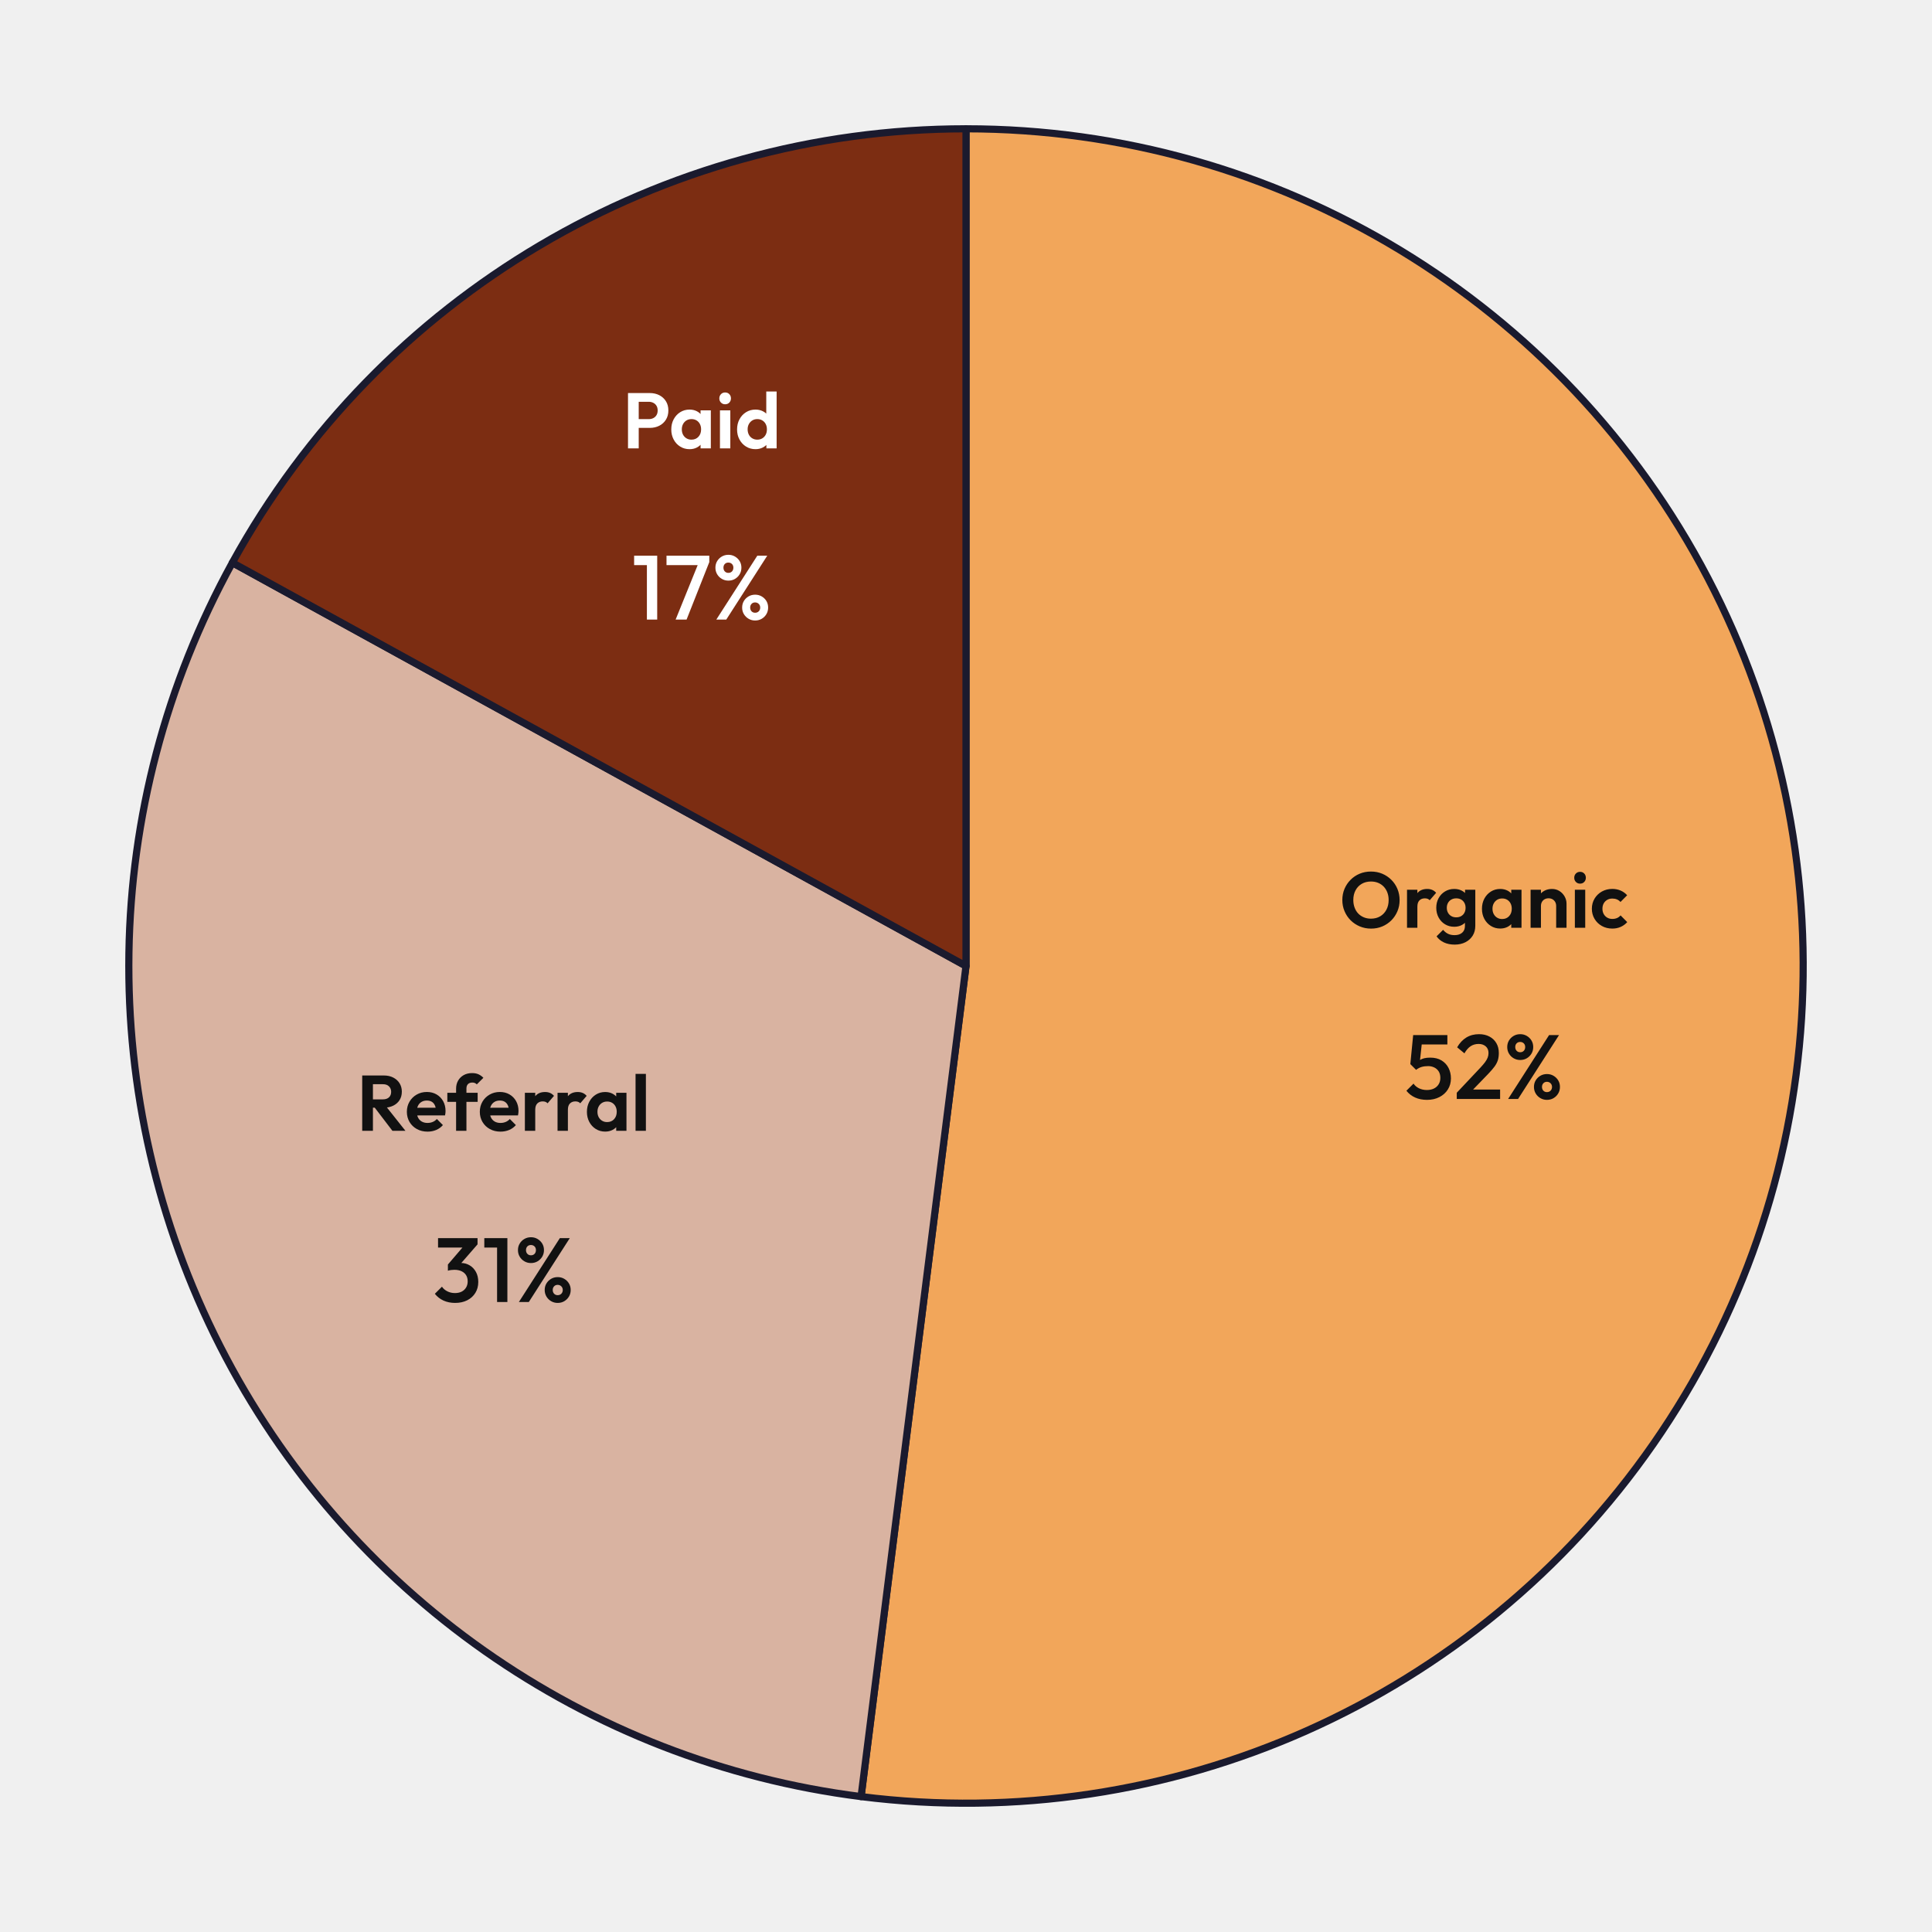
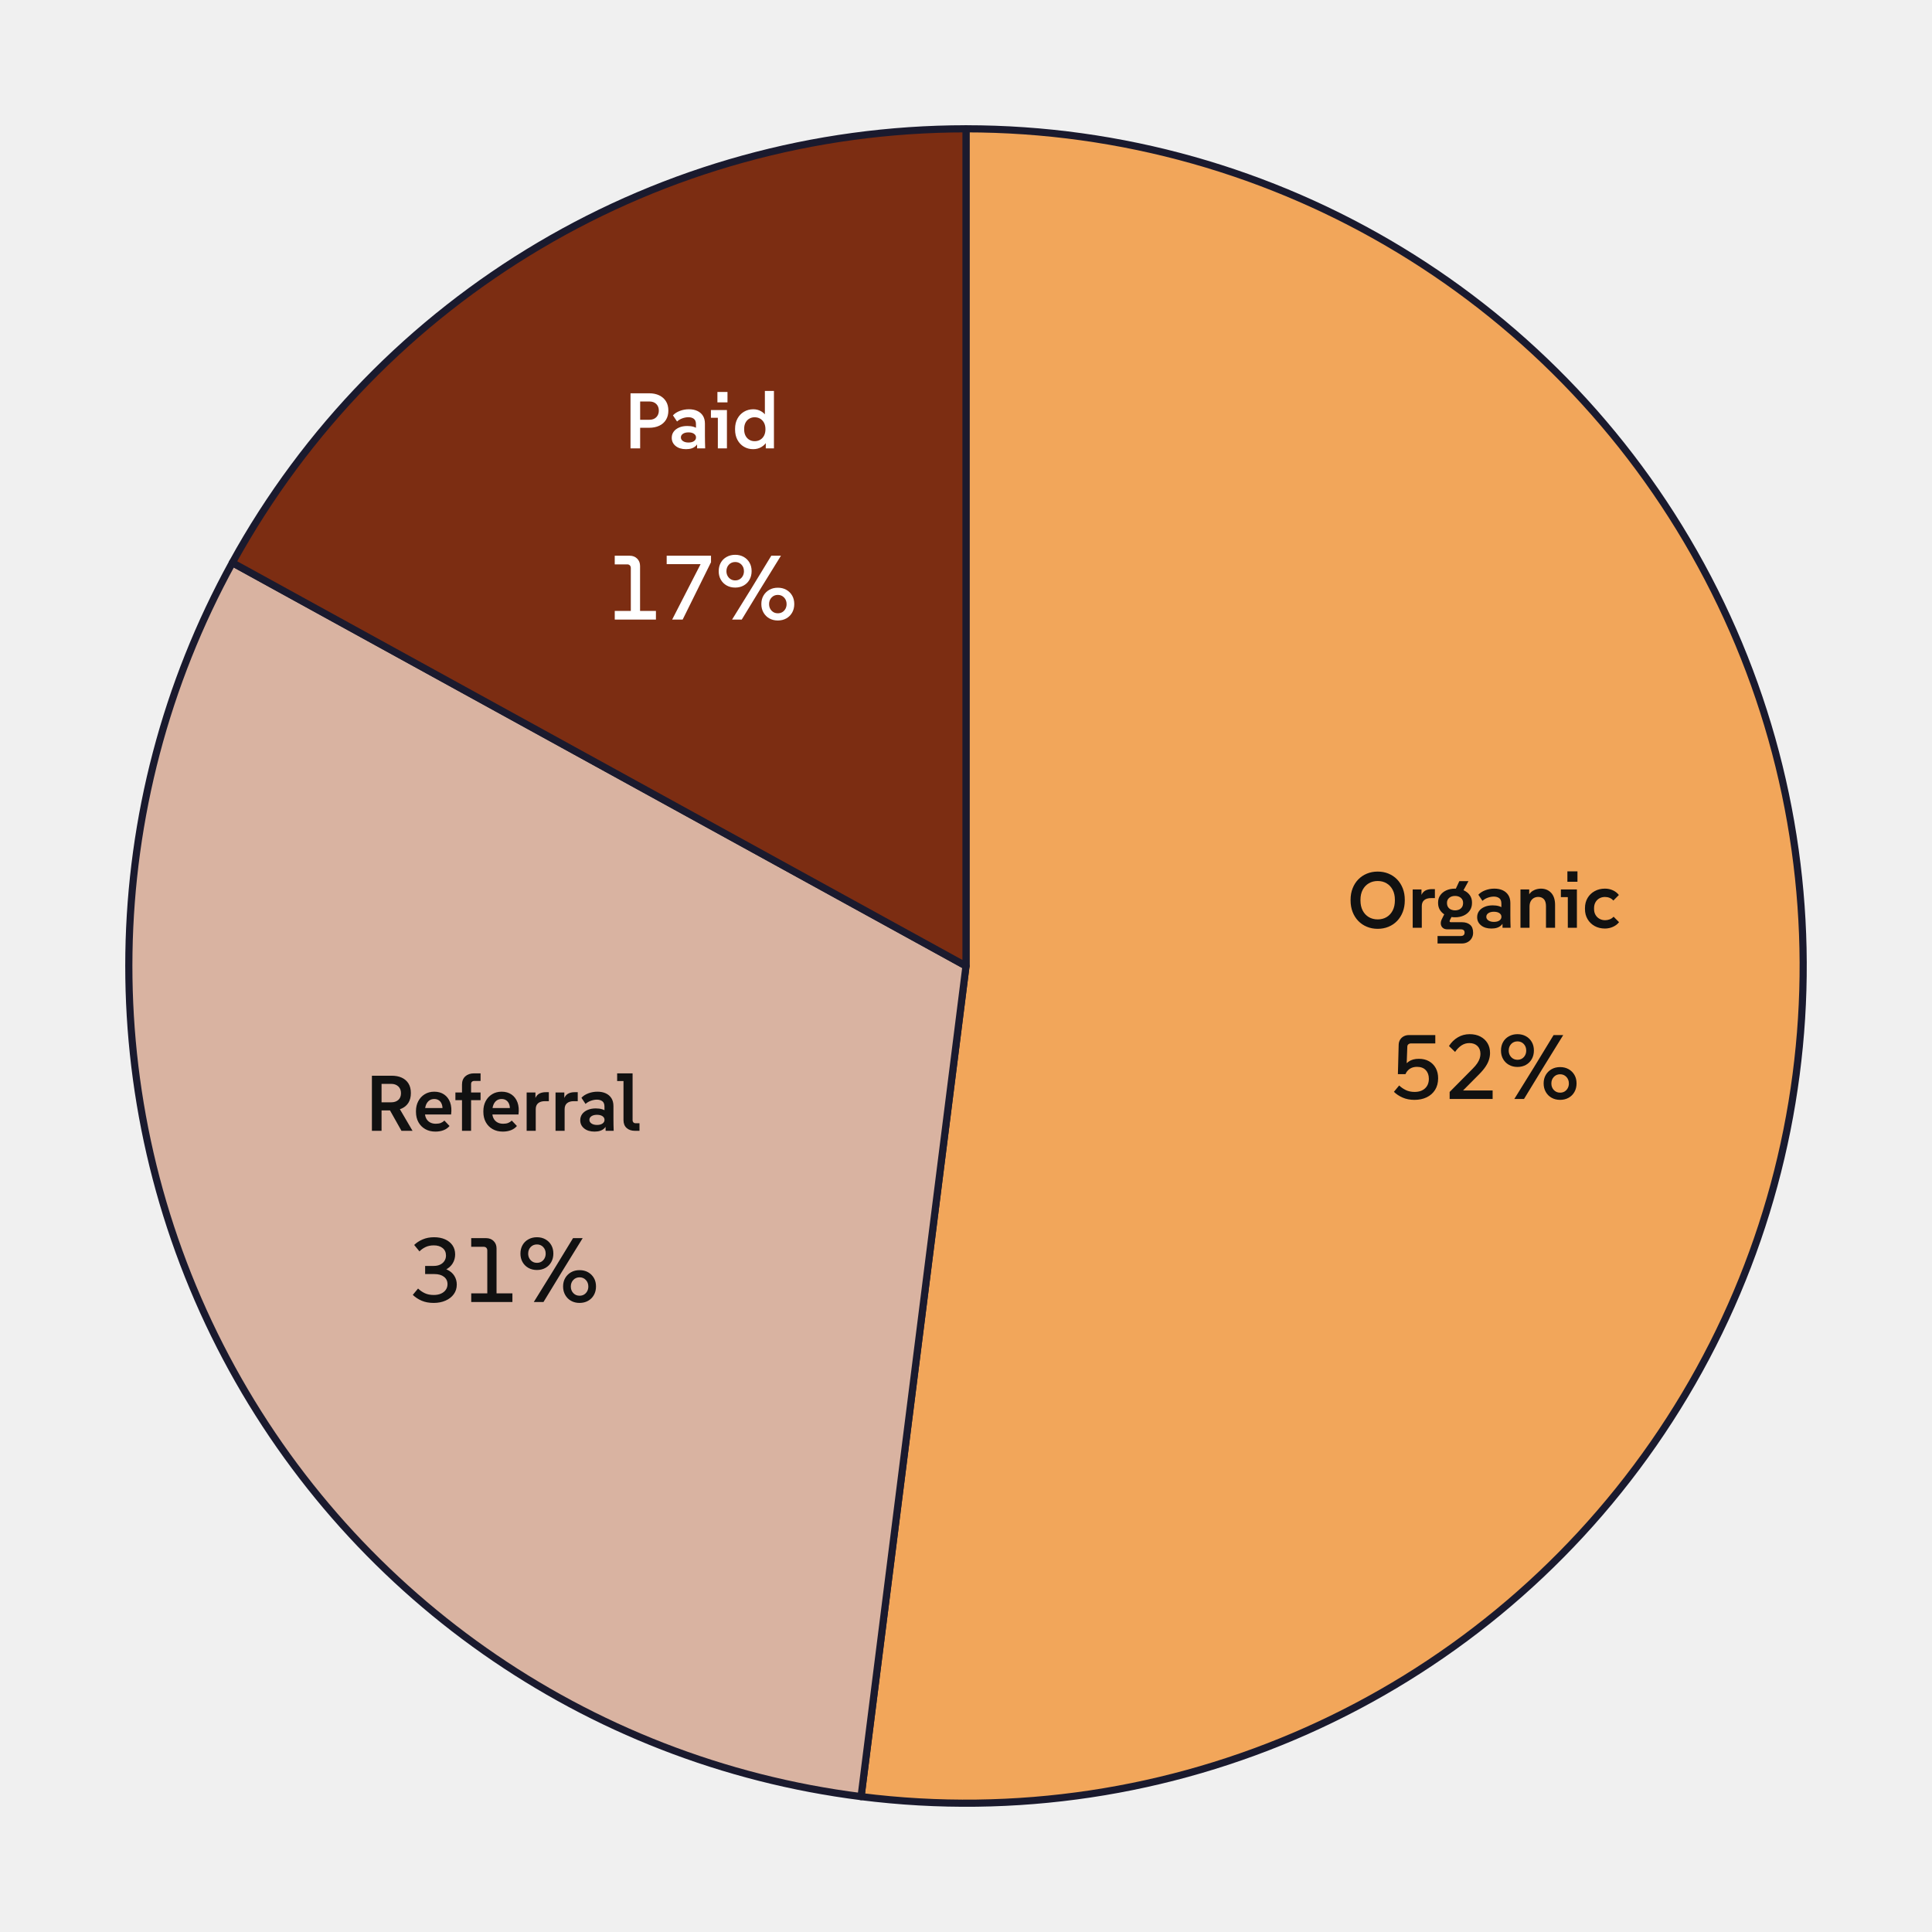
<svg xmlns="http://www.w3.org/2000/svg" id="chart-svg" width="1080" height="1080" data-lolly-anno="pie #1a1a2e #f5efe6 bottom circle inside bottom inside center percent" style="width:100%;height:auto;display:block" viewBox="0 0 1080 1080">
  <defs>
    <style>#chart-svg [data-canvas-input]{cursor:pointer}</style>
  </defs>
  <path id="chart-bg" fill="none" d="M0 0h1080v1080H0z" pointer-events="all" />
  <path fill="#f2a65a" stroke="#1a1a2e" stroke-linejoin="round" stroke-width="4" d="M540 540V72a468 468 0 1 1-58.66 932.31Z" />
-   <path fill="#111" d="M797.72 614.83q-3.73 0-6.63-1.3-2.91-1.3-4.9-3.8l3.98-3.98q1.07 1.63 3.03 2.6 1.97.97 4.42.97 2.24 0 3.92-.81 1.69-.82 2.65-2.35.97-1.53.97-3.62 0-2.19-.94-3.65-.94-1.45-2.5-2.19t-3.34-.74q-2.04 0-3.65.46t-3.13 1.63l.15-3.67q.82-1.07 1.89-1.76t2.5-1.05q1.42-.35 3.36-.35 3.78 0 6.35 1.58 2.58 1.58 3.9 4.21 1.33 2.62 1.33 5.84 0 3.46-1.71 6.17t-4.72 4.25q-3.01 1.56-6.93 1.56m-6.12-16.78-3.22-3.21 1.59-16.22h5.35l-1.84 16.88zm-.62-14.18-1.01-5.25h19.12v5.25zm23.36 26.98 13.16-13.97q1.63-1.74 2.65-3.11 1.02-1.38 1.48-2.6t.46-2.5q0-2.4-1.55-3.75-1.56-1.35-3.96-1.35-2.55 0-4.49 1.27-1.93 1.28-3.46 3.98l-4.08-3.37q2.09-3.62 5.15-5.48t7.09-1.86q3.31 0 5.81 1.33 2.5 1.32 3.88 3.69t1.37 5.49q0 2.24-.53 4-.54 1.76-1.81 3.52-1.28 1.76-3.52 4.1l-10.1 10.46zm0 3.47v-3.47l5.05-1.78h19.18v5.25zm28.72 0 22.89-35.7h5.56l-22.89 35.7zm21.67.51q-1.99 0-3.65-.97-1.65-.97-2.62-2.6t-.97-3.67.97-3.65 2.6-2.57 3.67-.97 3.7.97 2.62 2.57q.97 1.61.97 3.65t-.97 3.67-2.6 2.6-3.72.97m0-4.33q1.28 0 2.07-.82t.79-2.09q0-1.23-.82-2.04t-2.04-.82q-1.22 0-1.99.82-.76.81-.76 2.04 0 1.27.76 2.09.77.82 1.99.82m-14.94-17.96q-1.99 0-3.65-.97-1.66-.96-2.62-2.6-.97-1.63-.97-3.67t.97-3.65 2.6-2.57 3.67-.97 3.7.97q1.65.97 2.62 2.57.97 1.61.97 3.65t-.97 3.67-2.6 2.6-3.72.97m0-4.33q1.27 0 2.04-.82.76-.81.76-2.09t-.79-2.06-2.01-.79q-1.23 0-1.99.79-.77.79-.77 2.06 0 1.28.77 2.09.76.82 1.99.82m-83.34-69.11q-3.39 0-6.31-1.23-2.93-1.23-5.12-3.41t-3.42-5.1q-1.23-2.91-1.23-6.25 0-3.35 1.22-6.24 1.22-2.88 3.4-5.06 2.17-2.19 5.07-3.4t6.31-1.21 6.3 1.21 5.09 3.4 3.41 5.09 1.22 6.25-1.22 6.25-3.39 5.08q-2.17 2.17-5.07 3.4-2.9 1.22-6.26 1.22m-.08-5.56q2.96 0 5.17-1.32 2.22-1.32 3.47-3.67t1.25-5.44q0-2.3-.72-4.19-.71-1.89-2.03-3.28-1.32-1.38-3.13-2.13-1.8-.74-4.01-.74-2.93 0-5.15 1.3-2.21 1.3-3.46 3.62t-1.25 5.42q0 2.31.72 4.24.71 1.93 2.01 3.3 1.31 1.37 3.13 2.13t4 .76m20.16 5.08v-21.25h5.79v21.25zm5.79-11.74-2.26-1.51q.42-3.89 2.31-6.16t5.44-2.28q1.56 0 2.78.52 1.23.51 2.22 1.63l-3.59 4.16q-.5-.55-1.18-.81-.68-.25-1.57-.25-1.84 0-3 1.15-1.15 1.15-1.15 3.55m20.86 21.16q-3.42 0-6-1.21t-4.13-3.41l3.65-3.64q1.21 1.46 2.74 2.21 1.53.76 3.69.76 2.67 0 4.23-1.36 1.55-1.36 1.55-3.76v-5.32l.98-4.67-.92-4.68v-5.59h5.73v20.17q0 3.17-1.47 5.52-1.48 2.35-4.07 3.66-2.6 1.32-5.98 1.32m-.26-9.97q-2.87 0-5.15-1.39t-3.59-3.81q-1.3-2.42-1.3-5.4 0-3 1.3-5.38t3.59-3.77q2.28-1.39 5.15-1.39 2.35 0 4.17.92t2.89 2.54q1.06 1.62 1.13 3.78v6.66q-.07 2.13-1.15 3.76-1.08 1.64-2.9 2.56t-4.14.92m1.12-5.27q1.59 0 2.76-.68 1.18-.68 1.82-1.88t.65-2.75-.65-2.76q-.64-1.19-1.81-1.87t-2.76-.68q-1.57 0-2.76.68-1.2.68-1.86 1.88t-.66 2.75q0 1.51.66 2.72t1.85 1.9 2.76.69m24.59 6.26q-2.91 0-5.22-1.45-2.32-1.45-3.66-3.95-1.33-2.5-1.33-5.63 0-3.17 1.33-5.67 1.34-2.51 3.66-3.97 2.31-1.46 5.22-1.46 2.28 0 4.09.93 1.8.94 2.9 2.58t1.17 3.73v7.65q-.08 2.09-1.16 3.73t-2.9 2.58q-1.82.93-4.1.93m1.07-5.32q2.42 0 3.91-1.62 1.48-1.61 1.48-4.13 0-1.69-.67-2.98t-1.88-2.03-2.82-.73q-1.59 0-2.8.73-1.21.74-1.91 2.03-.7 1.3-.7 2.98 0 1.69.7 2.99.69 1.29 1.91 2.02 1.21.74 2.78.74m5.1 4.88v-5.71l.92-5.18-.92-5.14v-5.22h5.73v21.25zm25.11 0v-12.18q0-1.9-1.19-3.09-1.19-1.2-3.04-1.2-1.26 0-2.23.54t-1.51 1.51q-.54.98-.54 2.24l-2.26-1.16q0-2.48 1.08-4.35 1.09-1.88 3-2.94t4.33-1.06q2.35 0 4.19 1.16 1.84 1.17 2.9 3.05t1.06 4.02v13.46zm-14.3 0v-21.25h5.79v21.25zm24.75 0v-21.25h5.79v21.25zm2.89-24.66q-1.39 0-2.32-.95t-.92-2.35q0-1.4.92-2.35.93-.95 2.32-.95 1.44 0 2.35.95.9.95.9 2.35t-.9 2.35-2.35.95m18.03 25.12q-3.22 0-5.82-1.45t-4.1-3.98-1.5-5.64q0-3.17 1.51-5.68 1.5-2.51 4.1-3.97 2.61-1.45 5.84-1.45 2.49 0 4.6.9 2.12.91 3.68 2.64l-3.73 3.76q-.84-.96-1.99-1.44-1.15-.47-2.56-.47-1.61 0-2.87.72-1.25.73-1.96 1.99-.71 1.27-.71 2.97 0 1.68.71 2.96.71 1.29 1.97 2.02t2.86.73q1.45 0 2.61-.5t1.99-1.48l3.73 3.76q-1.59 1.76-3.71 2.69t-4.65.92" />
+   <path fill="#111" d="M790.69 614.83q-3.69 0-6.58-1.26t-4.91-3.24l2.95-3.54q1.59 1.54 3.71 2.57t4.91 1.03q3.7 0 5.84-1.99t2.13-5.39q0-2.96-1.73-4.8t-4.91-1.84q-2.35 0-4 1.1-1.66 1.11-2.44 2.98h-4.23l.44-16.53q.07-1.56.82-2.76t2.04-1.87 2.81-.67h14.8v4.66H788.6q-.73 0-1.29.47t-.61 1.23l-.47 12.63-2-.04q.98-2.55 3.2-4.12 2.21-1.57 5.72-1.57 3.28 0 5.69 1.37t3.75 3.82 1.33 5.69q0 3.79-1.71 6.5t-4.68 4.14-6.84 1.43m19.67-.51v-3.91l12.83-12.95q1.7-1.7 2.63-3.11.94-1.41 1.34-2.7.41-1.28.41-2.51 0-2.8-1.68-4.43-1.67-1.62-4.52-1.62-2.37 0-4.35 1.28t-3.62 3.66l-3.42-3.3q1.99-3.1 4.97-4.86t6.59-1.76q3.44 0 5.99 1.33 2.56 1.34 3.99 3.69 1.42 2.35 1.42 5.49 0 1.77-.56 3.65t-1.88 3.88q-1.32 2.02-3.63 4.35l-10.38 10.45-.27-1.38h18.17v4.75zm36.17 0 11.02-17.79 10.91-17.91h5.39l-11.73 18.99-10.18 16.71zm1.77-17.89q-2.69 0-4.78-1.17t-3.28-3.25-1.18-4.77 1.18-4.75 3.28-3.21q2.09-1.17 4.78-1.17 2.66 0 4.73 1.17 2.07 1.16 3.25 3.21t1.18 4.75q0 2.68-1.18 4.77t-3.25 3.25-4.73 1.17m0-4.01q1.43 0 2.52-.67 1.1-.68 1.72-1.85.63-1.17.63-2.63 0-2.22-1.39-3.68-1.39-1.45-3.48-1.45-2.14 0-3.53 1.45-1.39 1.46-1.39 3.68 0 1.46.64 2.63t1.75 1.85q1.1.67 2.53.67m23.82 22.41q-2.69 0-4.76-1.17-2.07-1.16-3.26-3.25-1.2-2.09-1.2-4.77 0-2.7 1.2-4.75 1.19-2.04 3.26-3.21t4.76-1.17q2.68 0 4.75 1.17t3.25 3.21 1.18 4.75q0 2.68-1.18 4.77t-3.25 3.25-4.75 1.17m0-4.03q1.43 0 2.52-.66 1.09-.67 1.73-1.84t.64-2.63q0-2.22-1.4-3.68-1.4-1.47-3.49-1.47-2.12 0-3.51 1.47-1.39 1.46-1.39 3.68 0 2.2 1.39 3.67t3.51 1.46m-101.97-91.58q-3.26 0-6.04-1.15-2.77-1.14-4.81-3.24-2.05-2.11-3.18-5.03t-1.14-6.45V503q0-3.51 1.14-6.41 1.13-2.91 3.18-5 2.04-2.09 4.81-3.23 2.78-1.14 6.04-1.14t6.03 1.14 4.8 3.23 3.17 5 1.13 6.41v.35q0 3.53-1.13 6.45-1.14 2.92-3.17 5.03-2.03 2.1-4.8 3.24t-6.03 1.15m0-5.27q2.8 0 4.96-1.28t3.4-3.67 1.24-5.65V503q0-3.24-1.24-5.59-1.23-2.35-3.4-3.63-2.16-1.29-4.96-1.29t-4.98 1.29q-2.18 1.28-3.42 3.63t-1.24 5.59v.35q0 3.27 1.24 5.65t3.42 3.67q2.19 1.28 4.98 1.28m19.56 4.67v-21.43h4.91v6.21l-.64-.03q.15-2.46 1.02-3.84.88-1.38 2.29-1.94 1.4-.56 3.09-.56h1.74v5.02h-2.16q-2.48 0-3.82 1.13-1.35 1.13-1.35 3.34v12.1zm13.89 8.8v-4.19h12.98q1.07 0 1.61-.5.53-.49.53-1.41 0-.9-.53-1.36-.54-.46-1.61-.46h-7.47q-1.66 0-2.6-.84-.94-.83-1.08-2.13t.53-2.65l2.14-4.33 4.29 1.06-1.91 3.81q-.12.24-.15.5t.16.43.56.18h6.28q2.73 0 4.44 1.42t1.71 4.44q0 1.74-.81 3.1-.8 1.36-2.23 2.14-1.43.79-3.34.79zm9.78-14.65q-2.78 0-4.91-1.01t-3.35-2.8-1.22-4.09v-.42q0-2.25 1.22-4 1.21-1.74 3.35-2.72 2.13-.98 4.91-.98t4.92.98 3.35 2.7q1.2 1.73 1.2 3.97v.47q0 2.3-1.2 4.09t-3.35 2.8-4.92 1.01m0-3.86q1.06 0 2.08-.38 1.03-.39 1.72-1.32.7-.93.7-2.53 0-1.72-1.25-2.79-1.26-1.06-3.25-1.06t-3.25 1.06-1.26 2.79q0 1.59.71 2.53t1.75 1.32 2.05.38m-1.05-8.94 3.44-7.39h5.11l-4.05 7.39zm27.59 18.65-.06-6.54-.58-1.84v-5.14q0-2.12-1.18-3.01-1.19-.89-3.05-.89-1.61 0-3.34.61-1.74.62-3.01 1.78l-2.29-3.43q1.43-1.57 3.85-2.49 2.43-.92 5.1-.92t4.67.93 3.13 2.7 1.14 4.42v6.93q0 1.74.03 3.45t.1 3.44zm-6.21.44q-3.6 0-5.79-1.78t-2.18-4.59q0-1.93 1.07-3.41 1.07-1.47 3.03-2.32 1.95-.86 4.58-.86 3.91 0 5.89 1.71 1.98 1.72 1.98 4.54h-1.3q0 3.19-1.85 4.95-1.86 1.76-5.43 1.76m1.4-3.72q1.95 0 3.07-.79 1.13-.78 1.13-2.07 0-1.24-1.13-2.03-1.14-.78-3.09-.78-1.92 0-3.08.78-1.16.79-1.16 2.04t1.18 2.05 3.08.8m14.84 3.28v-21.43h4.89v5.9h-1.36q.47-1.94 1.36-3.18.88-1.23 2.01-1.92t2.31-.96 2.15-.28q3.61 0 5.8 2.36t2.19 6.76v12.75h-5.08v-11.94q0-2.81-1.19-4.05-1.2-1.25-3.14-1.25-1.36 0-2.47.62-1.1.62-1.75 1.82t-.65 2.97v11.83zm26.47 0v-19.39l2.27 2.27h-6.15v-4.31h8.96v21.43zm-.24-25.71v-5.82h5.63v5.82zm21 26.15q-3.22 0-5.74-1.39t-3.98-3.86-1.45-5.67v-.49q0-3.24 1.47-5.7t3.99-3.82q2.52-1.38 5.71-1.38 2.39 0 4.44.94t3.34 2.62l-3.09 3.11q-.88-1.02-2.08-1.51-1.21-.5-2.59-.5-1.73 0-3.11.76-1.39.77-2.19 2.17-.81 1.39-.81 3.31v.49q0 1.91.82 3.3.82 1.4 2.22 2.18t3.13.78q1.32 0 2.54-.46t2.22-1.49l3.04 3.05q-1.29 1.65-3.39 2.6t-4.49.96" />
  <path fill="#d9b3a1" stroke="#1a1a2e" stroke-linejoin="round" stroke-width="4" d="m540 540-58.66 464.31A468 468 0 0 1 129.9 314.54Z" />
-   <path fill="#111" d="M254.41 728.34q-3.57 0-6.46-1.3-2.88-1.3-4.87-3.8l3.98-3.98q1.07 1.63 3.01 2.6t4.23.97q2.2 0 3.78-.81t2.47-2.3.89-3.42q0-2.04-.89-3.46-.89-1.43-2.55-2.22t-4-.79q-.92 0-1.89.12-.97.13-1.73.39l2.6-3.37q1.07-.41 2.27-.69t2.32-.28q2.75 0 4.97 1.33 2.22 1.32 3.52 3.7t1.3 5.58q0 3.47-1.63 6.12t-4.54 4.13-6.78 1.48m-4.03-18v-3.47l9.53-11.12 7.04-.15-9.94 11.42zm-5.51-12.96v-5.25h22.08v3.47l-5.05 1.78zm33 30.45v-35.7h5.76v35.7zm-7.14-30.45v-5.25h12.39v5.25zm19.33 30.45 22.89-35.7h5.56l-22.9 35.7zm21.67.51q-1.99 0-3.65-.97-1.65-.97-2.62-2.6t-.97-3.67.97-3.65 2.6-2.57 3.67-.97 3.7.97 2.62 2.57q.97 1.61.97 3.65t-.97 3.67-2.6 2.6-3.72.97m0-4.33q1.28 0 2.07-.82t.79-2.09q0-1.23-.82-2.04t-2.04-.82q-1.22 0-1.99.82-.76.81-.76 2.04 0 1.27.76 2.09.77.82 1.99.82m-14.94-17.96q-1.99 0-3.65-.97-1.66-.96-2.63-2.6-.97-1.63-.97-3.67t.97-3.65 2.61-2.57 3.67-.97 3.69.97 2.63 2.57q.97 1.61.97 3.65t-.97 3.67-2.6 2.6-3.72.97m0-4.33q1.27 0 2.04-.82.76-.81.76-2.09t-.79-2.06-2.01-.79q-1.23 0-1.99.79-.77.79-.77 2.06 0 1.28.77 2.09.76.82 1.99.82m-89.92-82.51v-4.66h7.17q2.2 0 3.41-1.13t1.21-3.1q0-1.82-1.2-3.03-1.19-1.21-3.39-1.21h-7.2v-4.88h7.72q2.99 0 5.26 1.17t3.52 3.2 1.26 4.65q0 2.72-1.26 4.73-1.27 2.01-3.56 3.13t-5.33 1.13zm-4.39 12.92V601.2h5.99v30.93zm16.89 0-10.22-13.38 5.52-1.71 11.98 15.09zm19.63.46q-3.33 0-5.94-1.43t-4.12-3.95q-1.5-2.53-1.5-5.71 0-3.16 1.48-5.67t4.02-3.96 5.68-1.45q3.06 0 5.41 1.37t3.69 3.76 1.34 5.47q0 .56-.06 1.16-.07.59-.22 1.33l-17.89.03v-4.29l15.2-.03-2.35 1.77q-.07-1.89-.67-3.17-.6-1.27-1.71-1.94-1.12-.67-2.76-.67-1.71 0-2.98.76t-1.95 2.14-.69 3.31.73 3.36q.73 1.42 2.09 2.19 1.35.76 3.16.76 1.61 0 2.94-.56 1.33-.55 2.3-1.65l3.39 3.41q-1.56 1.81-3.79 2.74-2.22.92-4.8.92m15.96-.46v-23.55q0-2.52 1.11-4.48 1.12-1.97 3.14-3.11 2.02-1.13 4.72-1.13 2.07 0 3.57.69 1.51.69 2.72 1.95l-3.68 3.67q-.47-.48-1.06-.75-.58-.27-1.44-.27-1.57 0-2.43.86t-.87 2.44v23.68zm-4.9-16.19v-5.06h16.95v5.06zm29.72 16.65q-3.32 0-5.93-1.43t-4.12-3.95-1.51-5.71q0-3.16 1.48-5.67t4.03-3.96 5.68-1.45q3.06 0 5.41 1.37t3.69 3.76 1.34 5.47q0 .56-.07 1.16-.06.59-.22 1.33l-17.88.03v-4.29l15.2-.03-2.35 1.77q-.07-1.89-.67-3.17-.6-1.27-1.72-1.94-1.11-.67-2.75-.67-1.72 0-2.98.76-1.27.76-1.95 2.14-.69 1.38-.69 3.31t.73 3.36q.73 1.42 2.08 2.19 1.36.76 3.17.76 1.61 0 2.94-.56 1.33-.55 2.3-1.65l3.39 3.41q-1.57 1.81-3.79 2.74-2.22.92-4.81.92m13.63-.46v-21.25h5.79v21.25zm5.79-11.74-2.25-1.51q.41-3.89 2.3-6.16 1.9-2.28 5.44-2.28 1.56 0 2.79.52 1.22.51 2.21 1.63l-3.58 4.16q-.51-.55-1.19-.81-.67-.25-1.56-.25-1.85 0-3 1.15-1.16 1.15-1.16 3.55m12.47 11.74v-21.25h5.79v21.25zm5.79-11.74-2.25-1.51q.41-3.89 2.3-6.16 1.9-2.28 5.44-2.28 1.56 0 2.79.52 1.22.51 2.21 1.63l-3.58 4.16q-.51-.55-1.19-.81-.67-.25-1.56-.25-1.85 0-3.01 1.15t-1.15 3.55m20.83 12.18q-2.9 0-5.22-1.45t-3.65-3.95-1.33-5.63q0-3.17 1.33-5.67 1.34-2.51 3.65-3.97 2.32-1.46 5.22-1.46 2.29 0 4.1.93t2.89 2.58q1.1 1.64 1.18 3.73v7.65q-.08 2.09-1.16 3.73t-2.9 2.58q-1.82.93-4.11.93m1.08-5.32q2.42 0 3.91-1.62 1.48-1.61 1.48-4.13 0-1.69-.67-2.98t-1.88-2.03-2.83-.73q-1.58 0-2.79.73-1.21.74-1.91 2.03-.7 1.3-.7 2.98 0 1.69.69 2.99.7 1.29 1.91 2.02 1.22.74 2.79.74m5.09 4.88v-5.71l.93-5.18-.93-5.14v-5.22h5.74v21.25zm10.82 0v-31.81h5.78v31.81z" />
+   <path fill="#111" d="M242.43 728.34q-3.86 0-6.73-1.24-2.86-1.24-4.95-3.26l2.95-3.54q1.65 1.61 3.75 2.6 2.1 1 5.03 1 2.33 0 4.05-.76 1.72-.77 2.67-2.13.96-1.36.96-3.17 0-2.57-1.97-4.1-1.96-1.53-5.33-1.53h-5.21v-4.55h4.8q2.14 0 3.67-.77 1.54-.76 2.36-2.08.83-1.32.83-2.95 0-2.66-1.87-4.18t-4.97-1.51q-2.65 0-4.66.98-2.01.99-3.32 2.39l-2.96-3.6q1.88-1.87 4.74-3.1 2.85-1.22 6.37-1.22 3.51 0 6.17 1.18 2.66 1.19 4.14 3.34t1.48 5.07q0 2.72-1.34 4.96t-3.91 3.55q-2.57 1.32-6.22 1.32v-2.6q4.21 0 6.94 1.28 2.73 1.29 4.08 3.48 1.36 2.19 1.36 4.89 0 3.06-1.67 5.36-1.66 2.3-4.59 3.59-2.92 1.3-6.65 1.3m29.97-2.43v-26.89q0-.92-.54-1.49-.55-.56-1.46-.56h-6.99v-4.84h8.36q2.55 0 4.18 1.62t1.62 4.16v28zm-8.98 1.92v-4.84h23.02v4.84zm34.98 0 11.02-17.79 10.91-17.91h5.39l-11.73 18.99-10.18 16.71zm1.77-17.89q-2.69 0-4.78-1.17t-3.28-3.25-1.18-4.77 1.18-4.75 3.28-3.21q2.09-1.17 4.78-1.17 2.66 0 4.73 1.17 2.07 1.16 3.25 3.21t1.18 4.75q0 2.68-1.18 4.77t-3.25 3.25-4.73 1.17m0-4.01q1.43 0 2.52-.67 1.1-.68 1.72-1.85.63-1.17.63-2.63 0-2.22-1.39-3.68-1.39-1.45-3.48-1.45-2.14 0-3.53 1.45-1.39 1.46-1.39 3.68 0 1.46.64 2.63t1.75 1.85 2.53.67m23.82 22.41q-2.69 0-4.76-1.17-2.07-1.16-3.26-3.25-1.2-2.09-1.2-4.77 0-2.7 1.2-4.75 1.19-2.04 3.26-3.21t4.76-1.17 4.75 1.17 3.25 3.21 1.18 4.75q0 2.68-1.18 4.77t-3.25 3.25-4.75 1.17m0-4.03q1.43 0 2.52-.66 1.09-.67 1.73-1.84t.64-2.63q0-2.22-1.4-3.68-1.4-1.47-3.49-1.47-2.12 0-3.51 1.47-1.39 1.46-1.39 3.68 0 2.2 1.39 3.67t3.51 1.46M207.9 632.13v-30.8h11.02q3.26 0 5.68 1.1 2.41 1.11 3.75 3.27 1.33 2.15 1.33 5.3 0 3.22-1.33 5.39-1.34 2.17-3.75 3.26t-5.68 1.08h-8.55v-4.53h8.3q2.46 0 3.97-1.31 1.51-1.32 1.51-3.8 0-2.39-1.51-3.79-1.51-1.41-3.97-1.41h-7.62l2.24-2.05v28.29zm16.52 0-7.72-13.73h5.87l8.04 13.73zm18.95.44q-3.21 0-5.65-1.39-2.44-1.38-3.81-3.86-1.38-2.49-1.38-5.77v-.44q0-3.08 1.28-5.52 1.27-2.45 3.59-3.89t5.36-1.44q3.23 0 5.52 1.57t3.34 4.42.55 6.74h-15.98v-3.6h13.28l-2.24 1.82q.33-2.16-.18-3.7-.5-1.54-1.61-2.35t-2.66-.81q-1.71 0-2.88.88-1.16.88-1.76 2.39-.59 1.52-.59 3.49v1.05q0 1.71.71 3.08.72 1.37 2.08 2.16 1.37.78 3.27.78 1.65 0 2.78-.44t2.03-1.33l2.87 3.02q-1.3 1.56-3.32 2.35-2.03.79-4.6.79m14.89-.44v-25.85q0-2.92 1.84-4.59 1.85-1.68 4.91-1.68h3.63v4.24h-3.69q-.68 0-1.15.46t-.46 1.15v26.27zm-3.69-17.12v-4.31h14.07v4.31zm26.47 17.56q-3.22 0-5.66-1.39-2.44-1.38-3.81-3.86-1.37-2.49-1.37-5.77v-.44q0-3.08 1.27-5.52 1.27-2.45 3.59-3.89t5.36-1.44q3.23 0 5.52 1.57t3.34 4.42.56 6.74h-15.98v-3.6h13.27l-2.24 1.82q.33-2.16-.17-3.7-.51-1.54-1.62-2.35-1.1-.81-2.66-.81-1.71 0-2.87.88t-1.76 2.39-.6 3.49v1.05q0 1.71.72 3.08.71 1.37 2.08 2.16 1.36.78 3.27.78 1.64 0 2.77-.44t2.03-1.33l2.88 3.02q-1.3 1.56-3.33 2.35t-4.59.79m13.36-.44V610.7h4.91v6.21l-.64-.03q.15-2.46 1.03-3.84.87-1.38 2.28-1.94t3.09-.56h1.74v5.02h-2.16q-2.47 0-3.82 1.13t-1.35 3.34v12.1zm16.15 0V610.7h4.91v6.21l-.64-.03q.15-2.46 1.02-3.84.88-1.38 2.29-1.94 1.4-.56 3.09-.56h1.74v5.02h-2.16q-2.48 0-3.82 1.13-1.35 1.13-1.35 3.34v12.1zm27.99 0-.06-6.54-.58-1.84v-5.14q0-2.12-1.18-3.01-1.19-.89-3.05-.89-1.61 0-3.34.61-1.74.62-3.01 1.78l-2.29-3.43q1.43-1.57 3.85-2.49 2.43-.92 5.1-.92t4.67.93 3.13 2.7 1.14 4.42v6.93q0 1.74.03 3.45t.1 3.44zm-6.21.44q-3.6 0-5.79-1.78t-2.18-4.59q0-1.93 1.07-3.41 1.07-1.47 3.03-2.32 1.95-.86 4.58-.86 3.91 0 5.89 1.71 1.98 1.72 1.98 4.54h-1.3q0 3.19-1.85 4.95-1.86 1.76-5.43 1.76m1.4-3.72q1.95 0 3.07-.79 1.13-.78 1.13-2.07 0-1.24-1.13-2.03-1.14-.78-3.09-.78-1.92 0-3.08.78-1.16.79-1.16 2.04t1.18 2.05 3.08.8m21.2 3.28q-2.9 0-4.65-1.58-1.74-1.58-1.74-4.36v-24.15l2.27 2.27h-5.82v-4.3h8.63v26.27q0 .68.46 1.15t1.15.46h2.25v4.24z" />
  <path fill="#7c2d12" stroke="#1a1a2e" stroke-linejoin="round" stroke-width="4" d="M540 540 129.89 314.54A468 468 0 0 1 540 72Z" />
-   <path fill="#fff" d="M361.62 346.35v-35.7h5.76v35.7zm-7.14-30.45v-5.25h12.39v5.25zm23.2 30.45 13.01-32.13h5.81l-12.7 32.13zm-5.1-30.45v-5.25h23.92v3.57l-2.5 1.68zm27.85 30.45 22.9-35.7h5.56l-22.9 35.7zm21.67.51q-1.99 0-3.64-.97t-2.63-2.6-.97-3.67.97-3.65 2.6-2.57 3.67-.97 3.7.97 2.63 2.57q.96 1.61.96 3.65t-.96 3.67-2.6 2.6-3.73.97m0-4.33q1.28 0 2.07-.82t.79-2.09q0-1.23-.82-2.04t-2.04-.82-1.99.82q-.76.81-.76 2.04 0 1.27.76 2.09.77.82 1.99.82m-14.94-17.96q-1.99 0-3.65-.97-1.65-.96-2.62-2.6-.97-1.63-.97-3.67t.97-3.65 2.6-2.57 3.67-.97 3.7.97 2.62 2.57q.97 1.61.97 3.65t-.97 3.67-2.6 2.6-3.72.97m0-4.33q1.27 0 2.04-.82.76-.81.76-2.09t-.79-2.06-2.01-.79-1.99.79q-.76.79-.76 2.06 0 1.28.76 2.09.77.82 1.99.82m-51.71-81.05v-4.89h7.19q1.43 0 2.56-.57 1.13-.58 1.79-1.67.65-1.08.65-2.61t-.65-2.61-1.79-1.66-2.56-.58h-7.19v-4.88h7.82q2.93 0 5.28 1.19 2.34 1.2 3.7 3.37 1.37 2.18 1.37 5.17 0 2.97-1.37 5.16-1.36 2.19-3.7 3.38-2.35 1.2-5.28 1.2zm-4.39 11.46v-30.93h5.99v30.93zm34.39.44q-2.9 0-5.22-1.45t-3.65-3.95-1.33-5.63q0-3.17 1.33-5.67 1.34-2.51 3.65-3.97 2.32-1.46 5.22-1.46 2.29 0 4.1.93t2.89 2.58q1.1 1.64 1.18 3.73v7.65q-.08 2.09-1.16 3.73t-2.9 2.58-4.11.93m1.08-5.32q2.42 0 3.91-1.62 1.48-1.61 1.48-4.13 0-1.69-.67-2.98t-1.88-2.03q-1.21-.73-2.83-.73-1.58 0-2.79.73-1.21.74-1.91 2.03-.7 1.3-.7 2.98 0 1.69.69 2.99.7 1.29 1.91 2.02 1.22.74 2.79.74m5.09 4.88v-5.71l.93-5.18-.93-5.14v-5.22h5.74v21.25zm10.84 0V229.4h5.79v21.25zm2.89-24.66q-1.39 0-2.32-.95t-.92-2.35.92-2.35q.93-.95 2.32-.95 1.44 0 2.35.95.9.95.9 2.35t-.9 2.35q-.91.95-2.35.95m16.98 25.1q-2.95 0-5.28-1.45t-3.68-3.95-1.34-5.64q0-3.18 1.34-5.67 1.34-2.5 3.67-3.96t5.29-1.46q2.29 0 4.13.93t2.96 2.58 1.2 3.73v7.54q-.08 2.09-1.19 3.76t-2.96 2.63-4.14.96m.99-5.32q1.62 0 2.82-.74 1.21-.73 1.89-2.02t.68-2.99-.68-2.99-1.88-2.01q-1.21-.74-2.81-.74t-2.8.74-1.91 2.03-.7 2.97.69 2.98 1.91 2.03 2.79.74m10.82 4.88h-5.73v-5.71l.92-5.18-.98-5.14v-15.78h5.79z" />
+   <path fill="#fff" d="M352.63 344.43v-26.89q0-.92-.54-1.49-.55-.56-1.46-.56h-6.99v-4.84H352q2.55 0 4.18 1.62t1.62 4.16v28zm-8.98 1.92v-4.84h23.02v4.84zm32.09 0 16.57-32.3 1.1 1.32h-20.73v-4.72h24.78v3.64l-15.85 32.06zm33.49 0 11.02-17.79 10.91-17.91h5.39l-11.73 18.99-10.18 16.71zm1.77-17.89q-2.69 0-4.78-1.17t-3.28-3.25-1.18-4.77 1.18-4.75 3.28-3.21q2.09-1.17 4.78-1.17 2.66 0 4.73 1.17 2.07 1.16 3.25 3.21t1.18 4.75q0 2.68-1.18 4.77t-3.25 3.25-4.73 1.17m0-4.01q1.43 0 2.52-.67 1.1-.68 1.72-1.85.63-1.17.63-2.63 0-2.22-1.39-3.68-1.39-1.45-3.48-1.45-2.14 0-3.53 1.45-1.39 1.46-1.39 3.68 0 1.46.64 2.63t1.75 1.85 2.53.67m23.82 22.41q-2.69 0-4.76-1.17-2.07-1.16-3.26-3.25-1.2-2.09-1.2-4.77 0-2.7 1.2-4.75 1.19-2.04 3.26-3.21t4.76-1.17 4.75 1.17 3.25 3.21q1.18 2.05 1.18 4.75 0 2.68-1.18 4.77t-3.25 3.25-4.75 1.17m0-4.03q1.43 0 2.52-.66 1.09-.67 1.73-1.84t.64-2.63q0-2.22-1.4-3.68-1.4-1.47-3.49-1.47-2.12 0-3.51 1.47-1.39 1.46-1.39 3.68 0 2.2 1.39 3.67t3.51 1.46m-82.36-92.18v-30.8h10.34q3.28 0 5.7 1.15 2.42 1.16 3.77 3.31t1.35 5.21q0 3.01-1.35 5.18t-3.77 3.3-5.7 1.13h-7.84v-4.48h8.1q2.4 0 3.82-1.43 1.41-1.43 1.41-3.7 0-2.26-1.41-3.67-1.42-1.41-3.82-1.41h-7.45l2.24-2.08v28.29zm37.23 0-.06-6.54-.58-1.84v-5.14q0-2.12-1.19-3.01-1.18-.89-3.04-.89-1.61 0-3.34.61-1.74.62-3.01 1.78l-2.29-3.43q1.43-1.57 3.85-2.49t5.1-.92q2.66 0 4.67.93 2 .92 3.13 2.7t1.13 4.42v6.93q0 1.74.04 3.45.03 1.72.1 3.44zm-6.21.44q-3.61 0-5.79-1.78t-2.18-4.59q0-1.93 1.07-3.41 1.07-1.47 3.03-2.32 1.95-.86 4.58-.86 3.91 0 5.89 1.71 1.97 1.72 1.97 4.54h-1.29q0 3.19-1.86 4.95-1.85 1.76-5.42 1.76m1.4-3.72q1.95 0 3.07-.79 1.13-.78 1.13-2.07 0-1.24-1.14-2.03-1.13-.78-3.08-.78-1.92 0-3.08.78-1.16.79-1.16 2.04t1.17 2.05 3.09.8m16.4 3.28v-19.39l2.27 2.27h-6.14v-4.31h8.95v21.43zm-.24-25.71v-5.82h5.63v5.82zm19.99 26.15q-2.89 0-5.19-1.37-2.29-1.37-3.61-3.84t-1.32-5.76v-.43q0-3.23 1.34-5.7 1.34-2.46 3.65-3.83t5.16-1.38q2.46 0 4.41 1.13 1.94 1.12 3.12 3.05l-1.02 1.21v-15.64h5.07v32.12h-4.56v-5.42l.96 1.04q-1.24 2.29-3.3 3.55-2.06 1.27-4.71 1.27m.8-4.46q1.75 0 3.12-.8 1.37-.81 2.16-2.31.78-1.51.78-3.57 0-2.09-.78-3.59-.79-1.49-2.16-2.3t-3.12-.81q-1.63 0-2.96.78-1.34.78-2.11 2.22t-.77 3.44v.43q0 2 .77 3.46.77 1.47 2.11 2.26t2.96.79" />
</svg>
